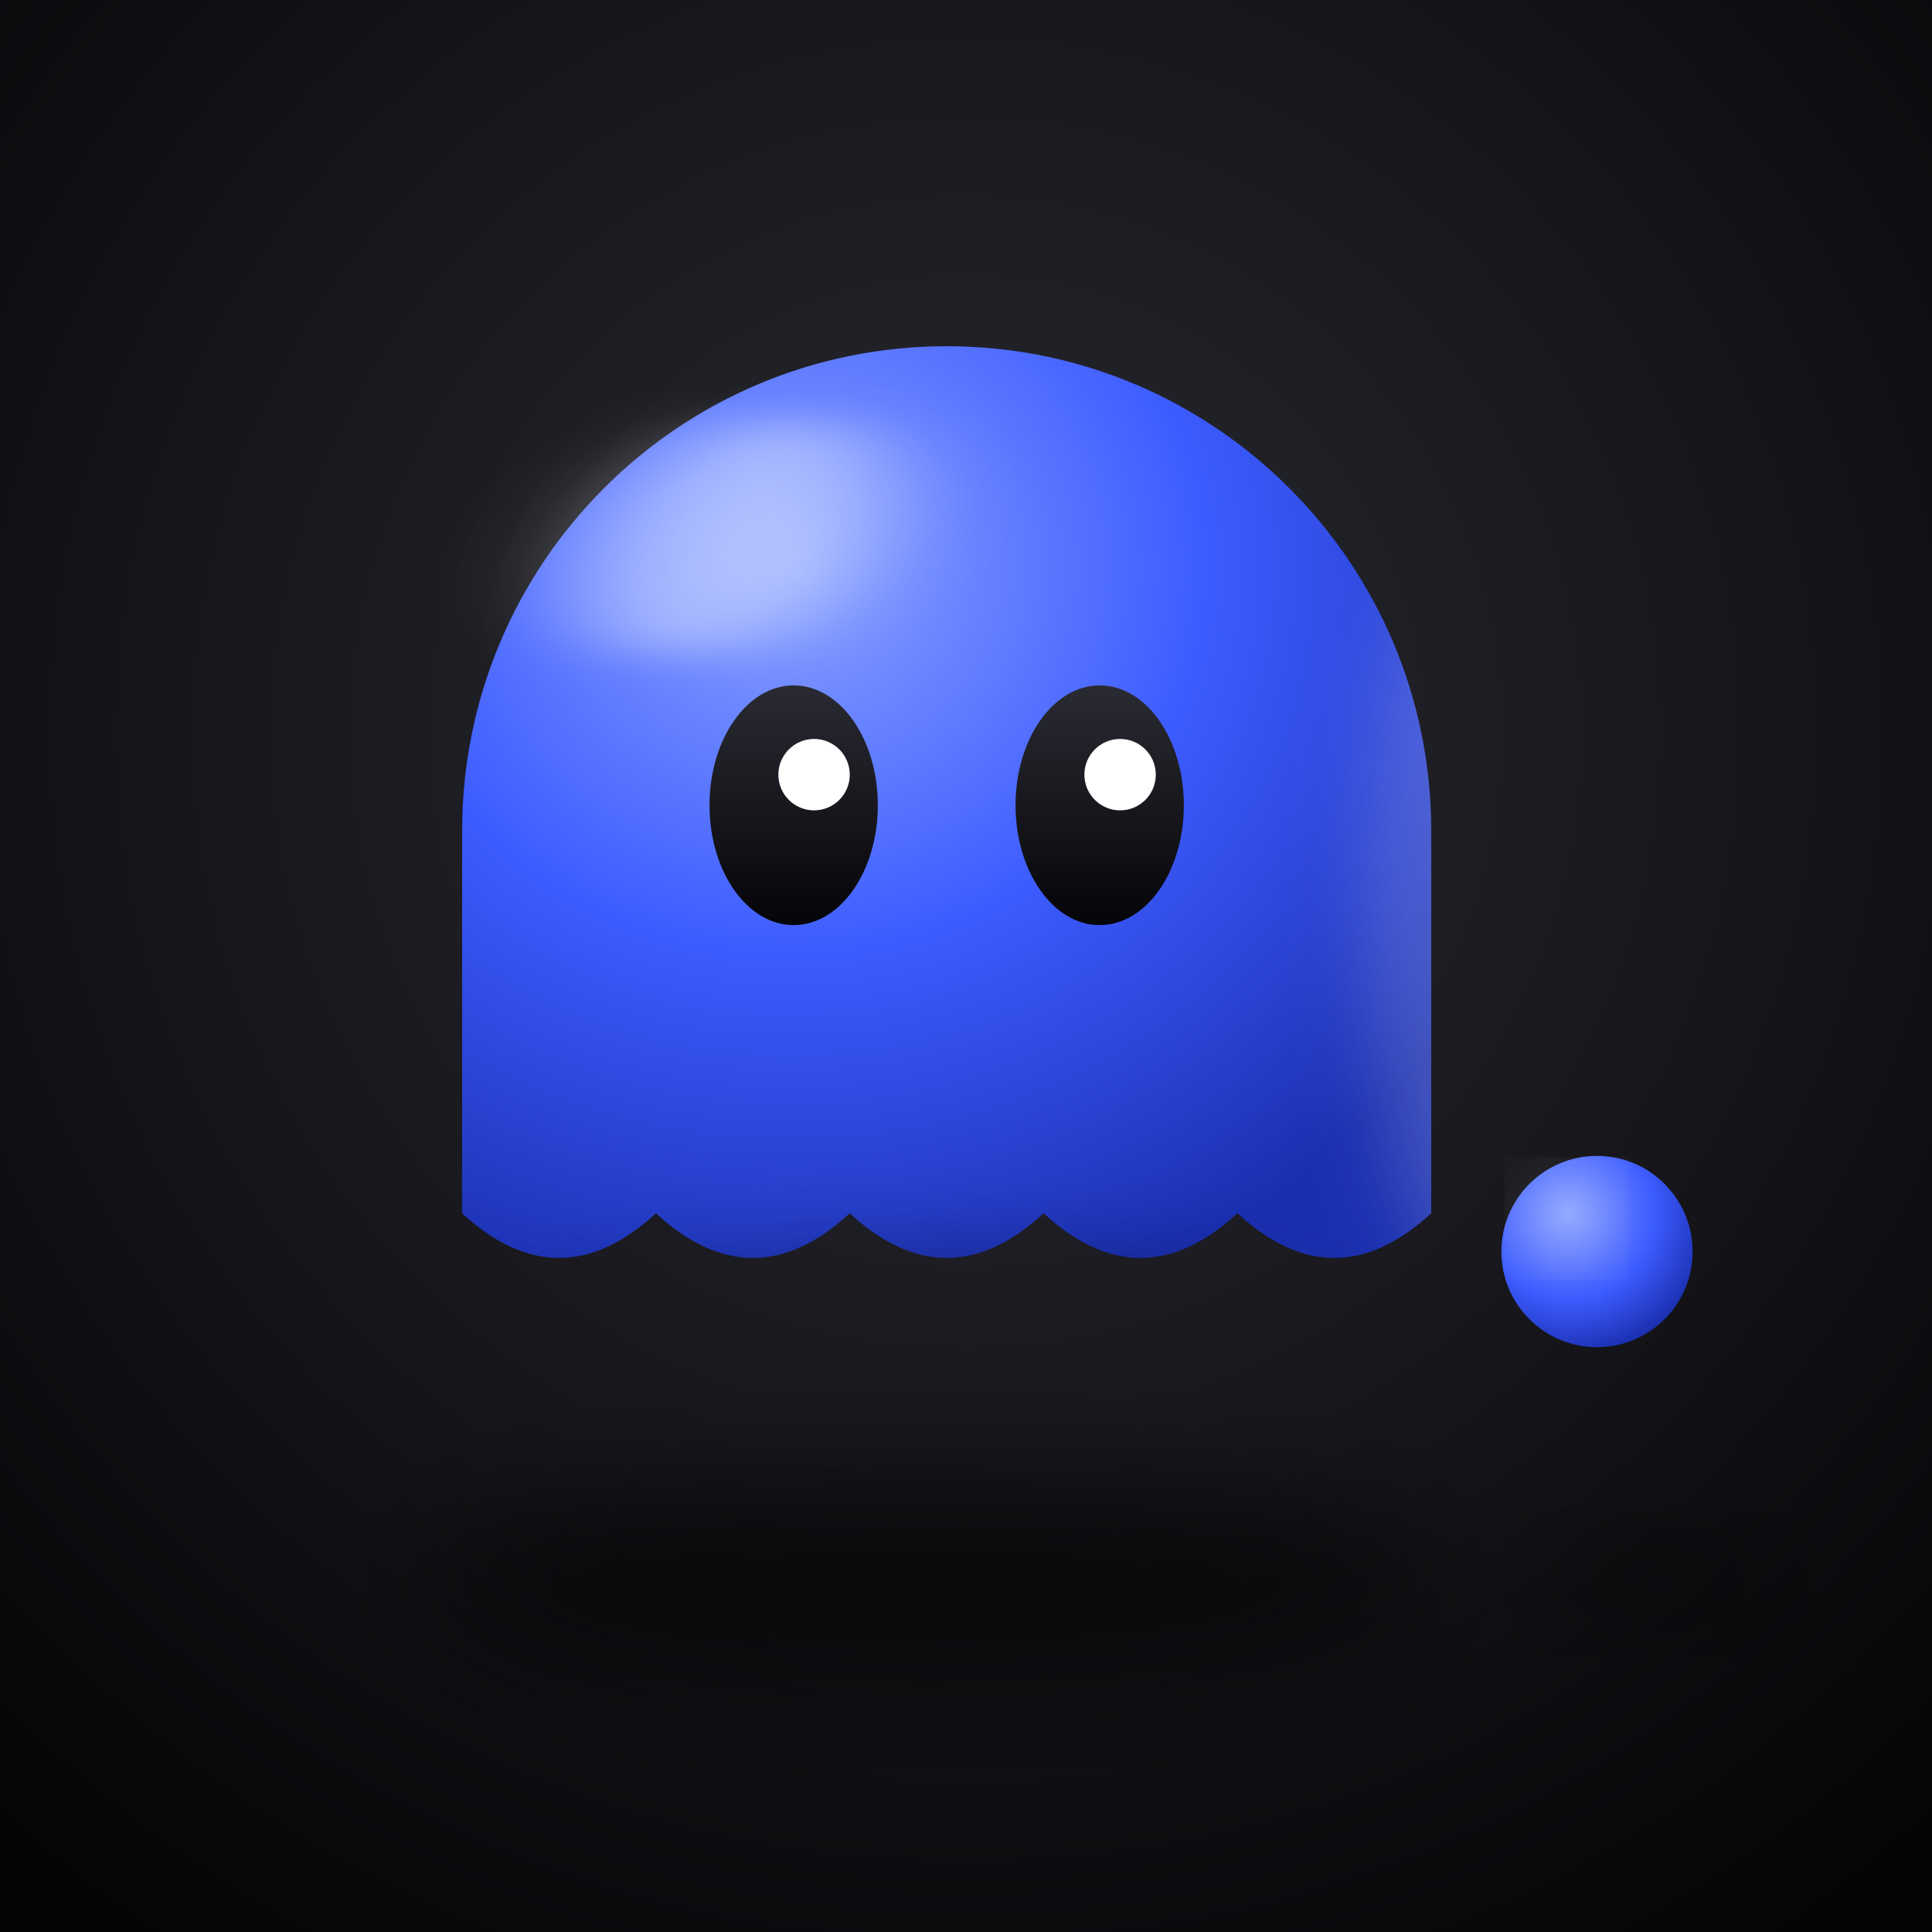
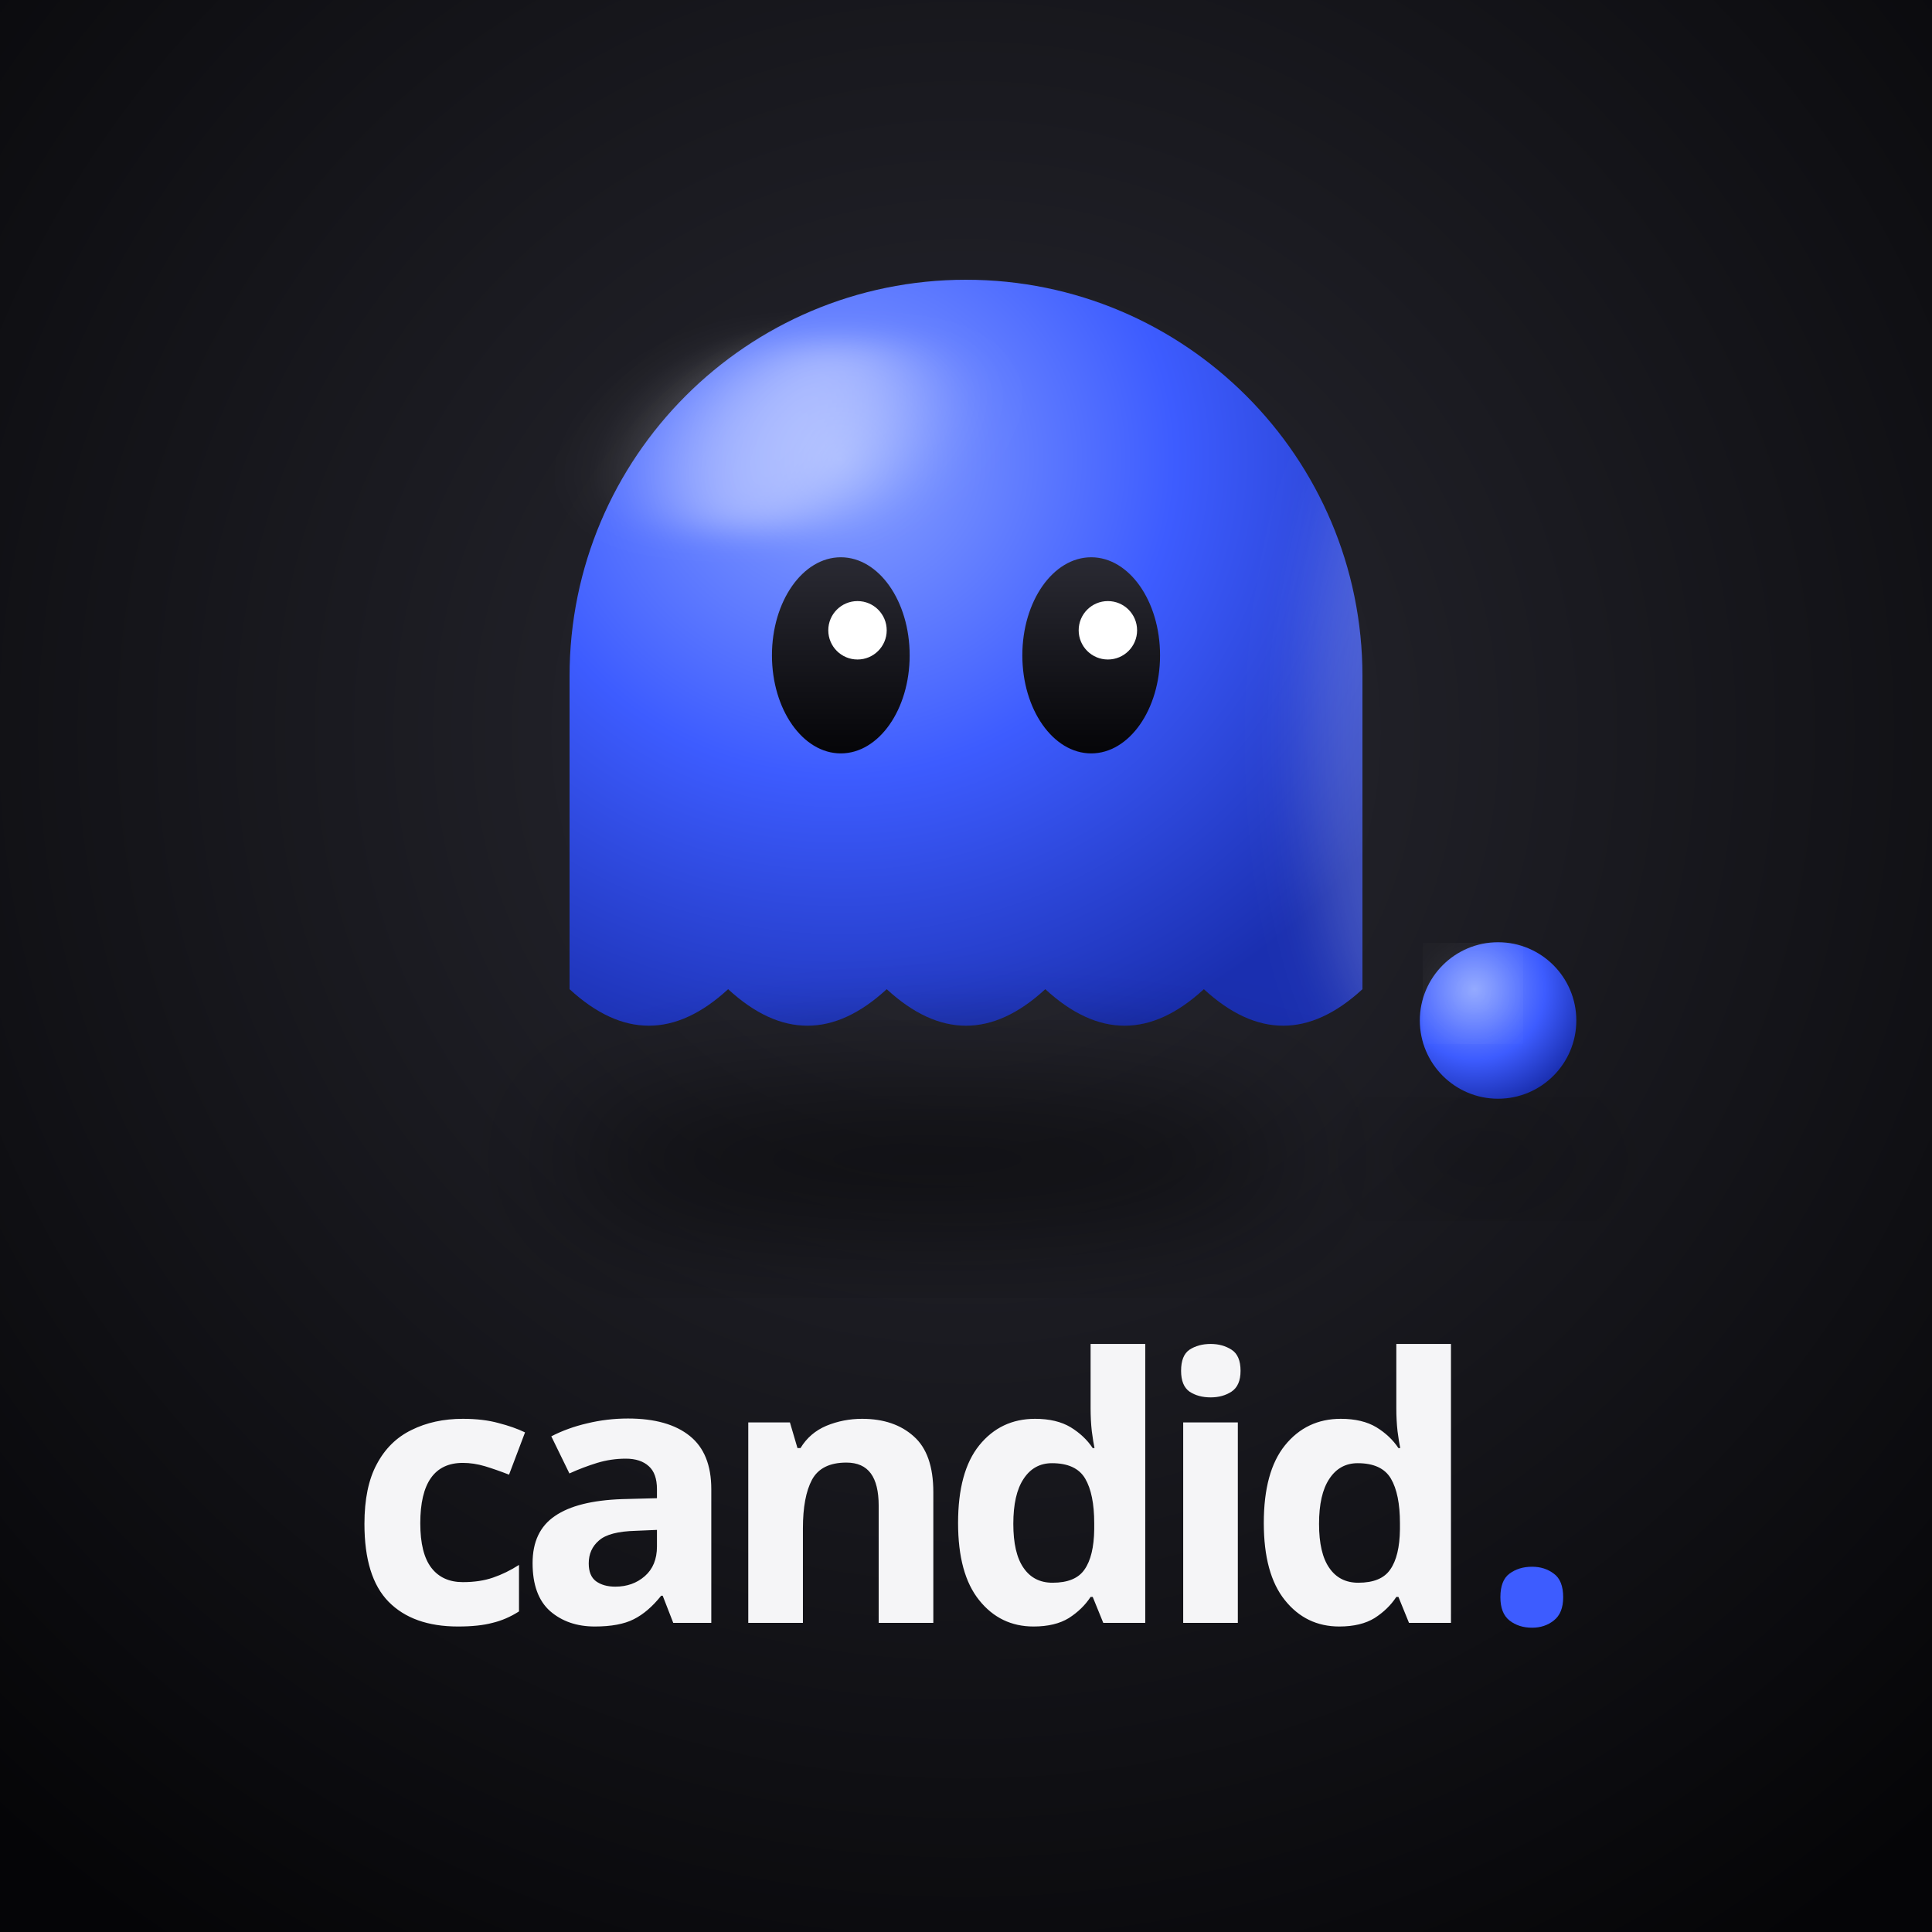
<svg xmlns="http://www.w3.org/2000/svg" viewBox="0 0 100 100" width="1024" height="1024">
  <defs>
-     <radialGradient id="sp1" cx="50%" cy="38%" r="75%">
+     <radialGradient id="spt" cx="50%" cy="38%" r="75%">
      <stop offset="0" stop-color="#2a2a33" />
      <stop offset="1" stop-color="#050507" />
    </radialGradient>
  </defs>
-   <rect width="100" height="100" fill="url(#sp1)" />
+   <rect width="100" height="100" fill="url(#spt)" />
  <defs>
    <filter id="sh35" x="-50%" y="-50%" width="200%" height="200%">
      <feGaussianBlur stdDeviation="3.2" />
    </filter>
  </defs>
-   <ellipse cx="48" cy="82" rx="26" ry="5" fill="#000" opacity="0.55" filter="url(#sh35)" />
+   <ellipse cx="48" cy="60" rx="19" ry="3.6" fill="#000" opacity="0.55" filter="url(#sh35)" />
  <defs>
    <filter id="sh36" x="-50%" y="-50%" width="200%" height="200%">
      <feGaussianBlur stdDeviation="3.2" />
    </filter>
  </defs>
-   <ellipse cx="86" cy="82" rx="6" ry="2" fill="#000" opacity="0.45" filter="url(#sh36)" />
+   <ellipse cx="77" cy="60" rx="4.6" ry="1.6" fill="#000" opacity="0.45" filter="url(#sh36)" />
  <defs>
    <radialGradient id="g37b" cx="34%" cy="24%" r="85%">
      <stop offset="0" stop-color="#8aa2ff" />
      <stop offset=".5" stop-color="#3d5cff" />
      <stop offset="1" stop-color="#1a2fb0" />
    </radialGradient>
    <radialGradient id="g37t" cx="35%" cy="30%" r="75%">
      <stop offset="0" stop-color="#8aa2ff" />
      <stop offset=".6" stop-color="#3d5cff" />
      <stop offset="1" stop-color="#1a2fb0" />
    </radialGradient>
    <linearGradient id="g37e" x1="0" y1="0" x2="0" y2="1">
      <stop offset="0" stop-color="#2a2a33" />
      <stop offset="1" stop-color="#050508" />
    </linearGradient>
    <filter id="g37s" x="-50%" y="-50%" width="200%" height="200%">
      <feGaussianBlur stdDeviation="3.5" />
    </filter>
    <filter id="g37g" x="-50%" y="-50%" width="200%" height="200%">
      <feGaussianBlur stdDeviation="3" />
    </filter>
    <clipPath id="g37c">
      <path d="M12 50 A38 38 0 0 1 88 50 L88 80 Q80.4 87 72.8 80 Q65.2 87 57.6 80 Q50 87 42.4 80 Q34.8 87 27.2 80 Q19.6 87 12 80 Z" />
    </clipPath>
  </defs>
-   <g transform="translate(16 10) scale(0.66)">
+   <g transform="translate(23 8) scale(0.54)">
    <path d="M12 50 A38 38 0 0 1 88 50 L88 80 Q80.4 87 72.8 80 Q65.2 87 57.6 80 Q50 87 42.4 80 Q34.8 87 27.2 80 Q19.6 87 12 80 Z" fill="url(#g37b)" />
    <g clip-path="url(#g37c)">
      <ellipse cx="50" cy="98" rx="46" ry="15" fill="#000" opacity=".22" filter="url(#g37g)" />
      <ellipse cx="92" cy="56" rx="9" ry="30" fill="#fff" opacity=".18" filter="url(#g37g)" />
    </g>
    <ellipse cx="33" cy="27" rx="13" ry="8" transform="rotate(-30 33 27)" fill="#fff" opacity=".38" filter="url(#g37s)" />
    <ellipse cx="38" cy="48" rx="6.6" ry="9.4" fill="url(#g37e)" />
    <circle cx="39.6" cy="45.6" r="2.8" fill="#fff" />
    <ellipse cx="62" cy="48" rx="6.6" ry="9.4" fill="url(#g37e)" />
    <circle cx="63.6" cy="45.6" r="2.8" fill="#fff" />
    <circle cx="101" cy="83" r="7.5" fill="url(#g37t)" />
    <circle cx="98.6" cy="80.4" r="2.4" fill="#fff" opacity=".4" filter="url(#g37s)" />
  </g>
+   <text x="50" y="84" text-anchor="middle" font-family="Bricolage Grotesque, sans-serif" font-weight="800" font-size="19" letter-spacing="-1" fill="#f5f5f7">candid<tspan fill="#3d5cff">.</tspan>
+   </text>
</svg>
